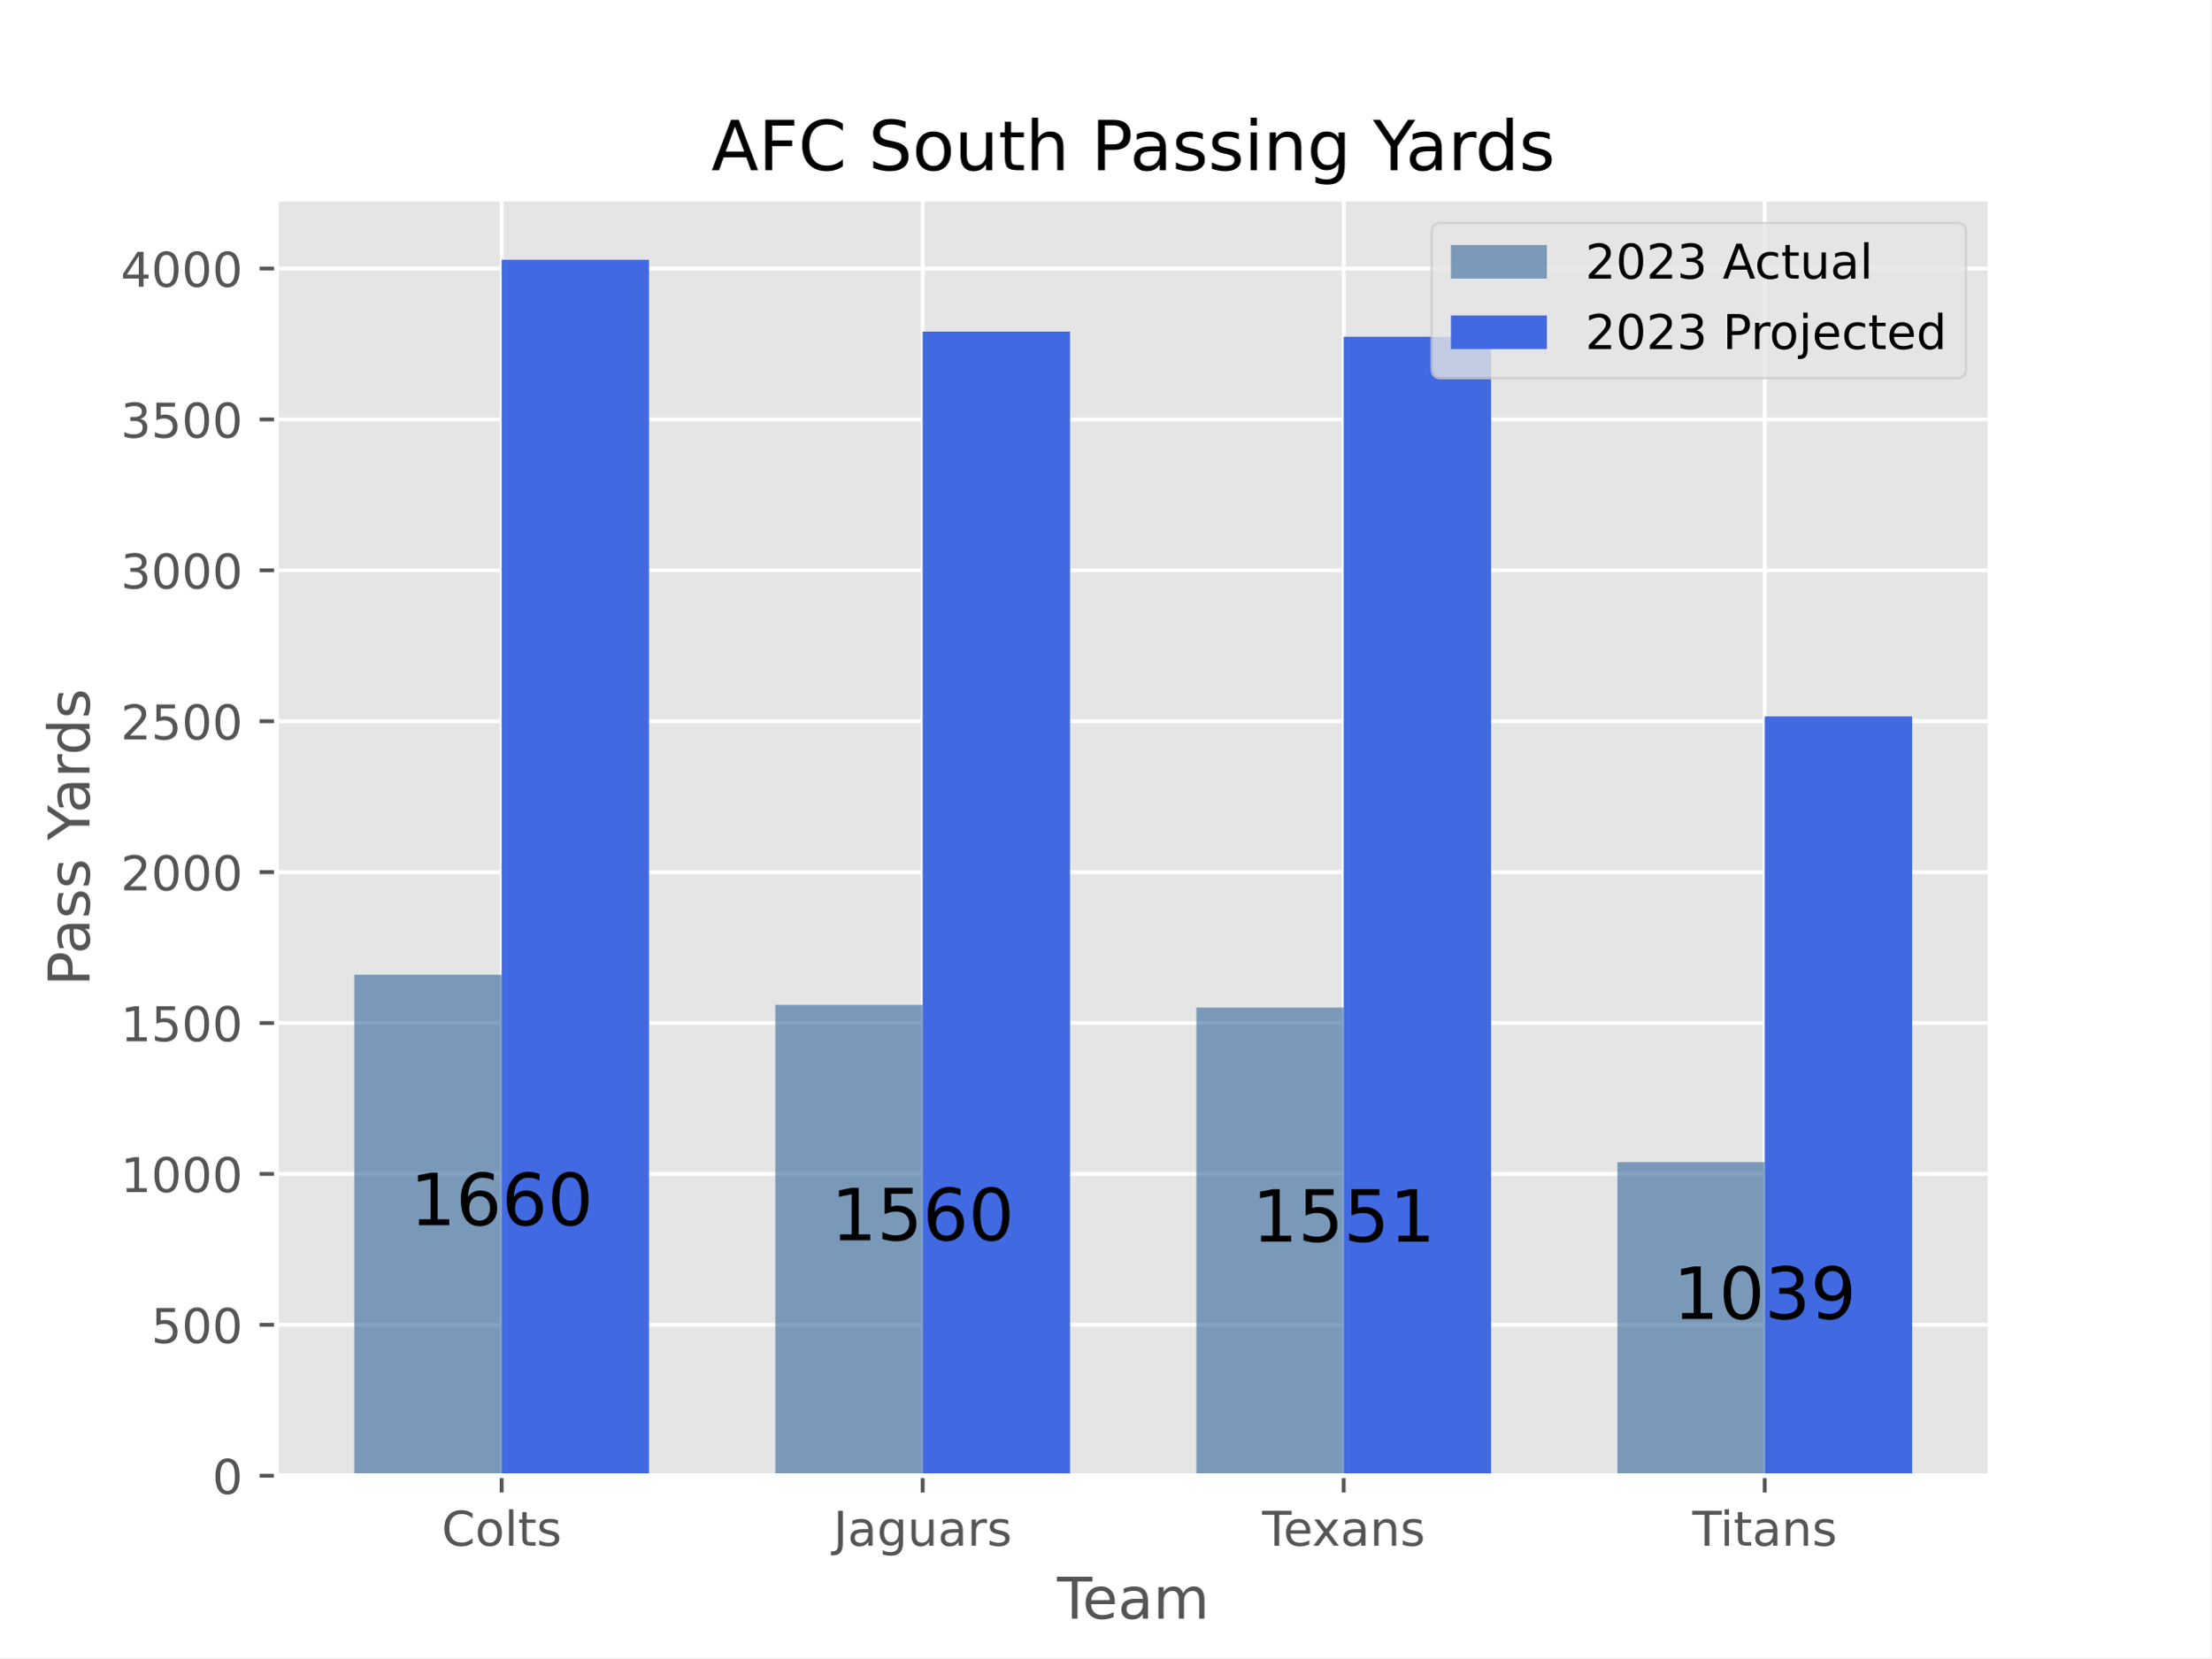
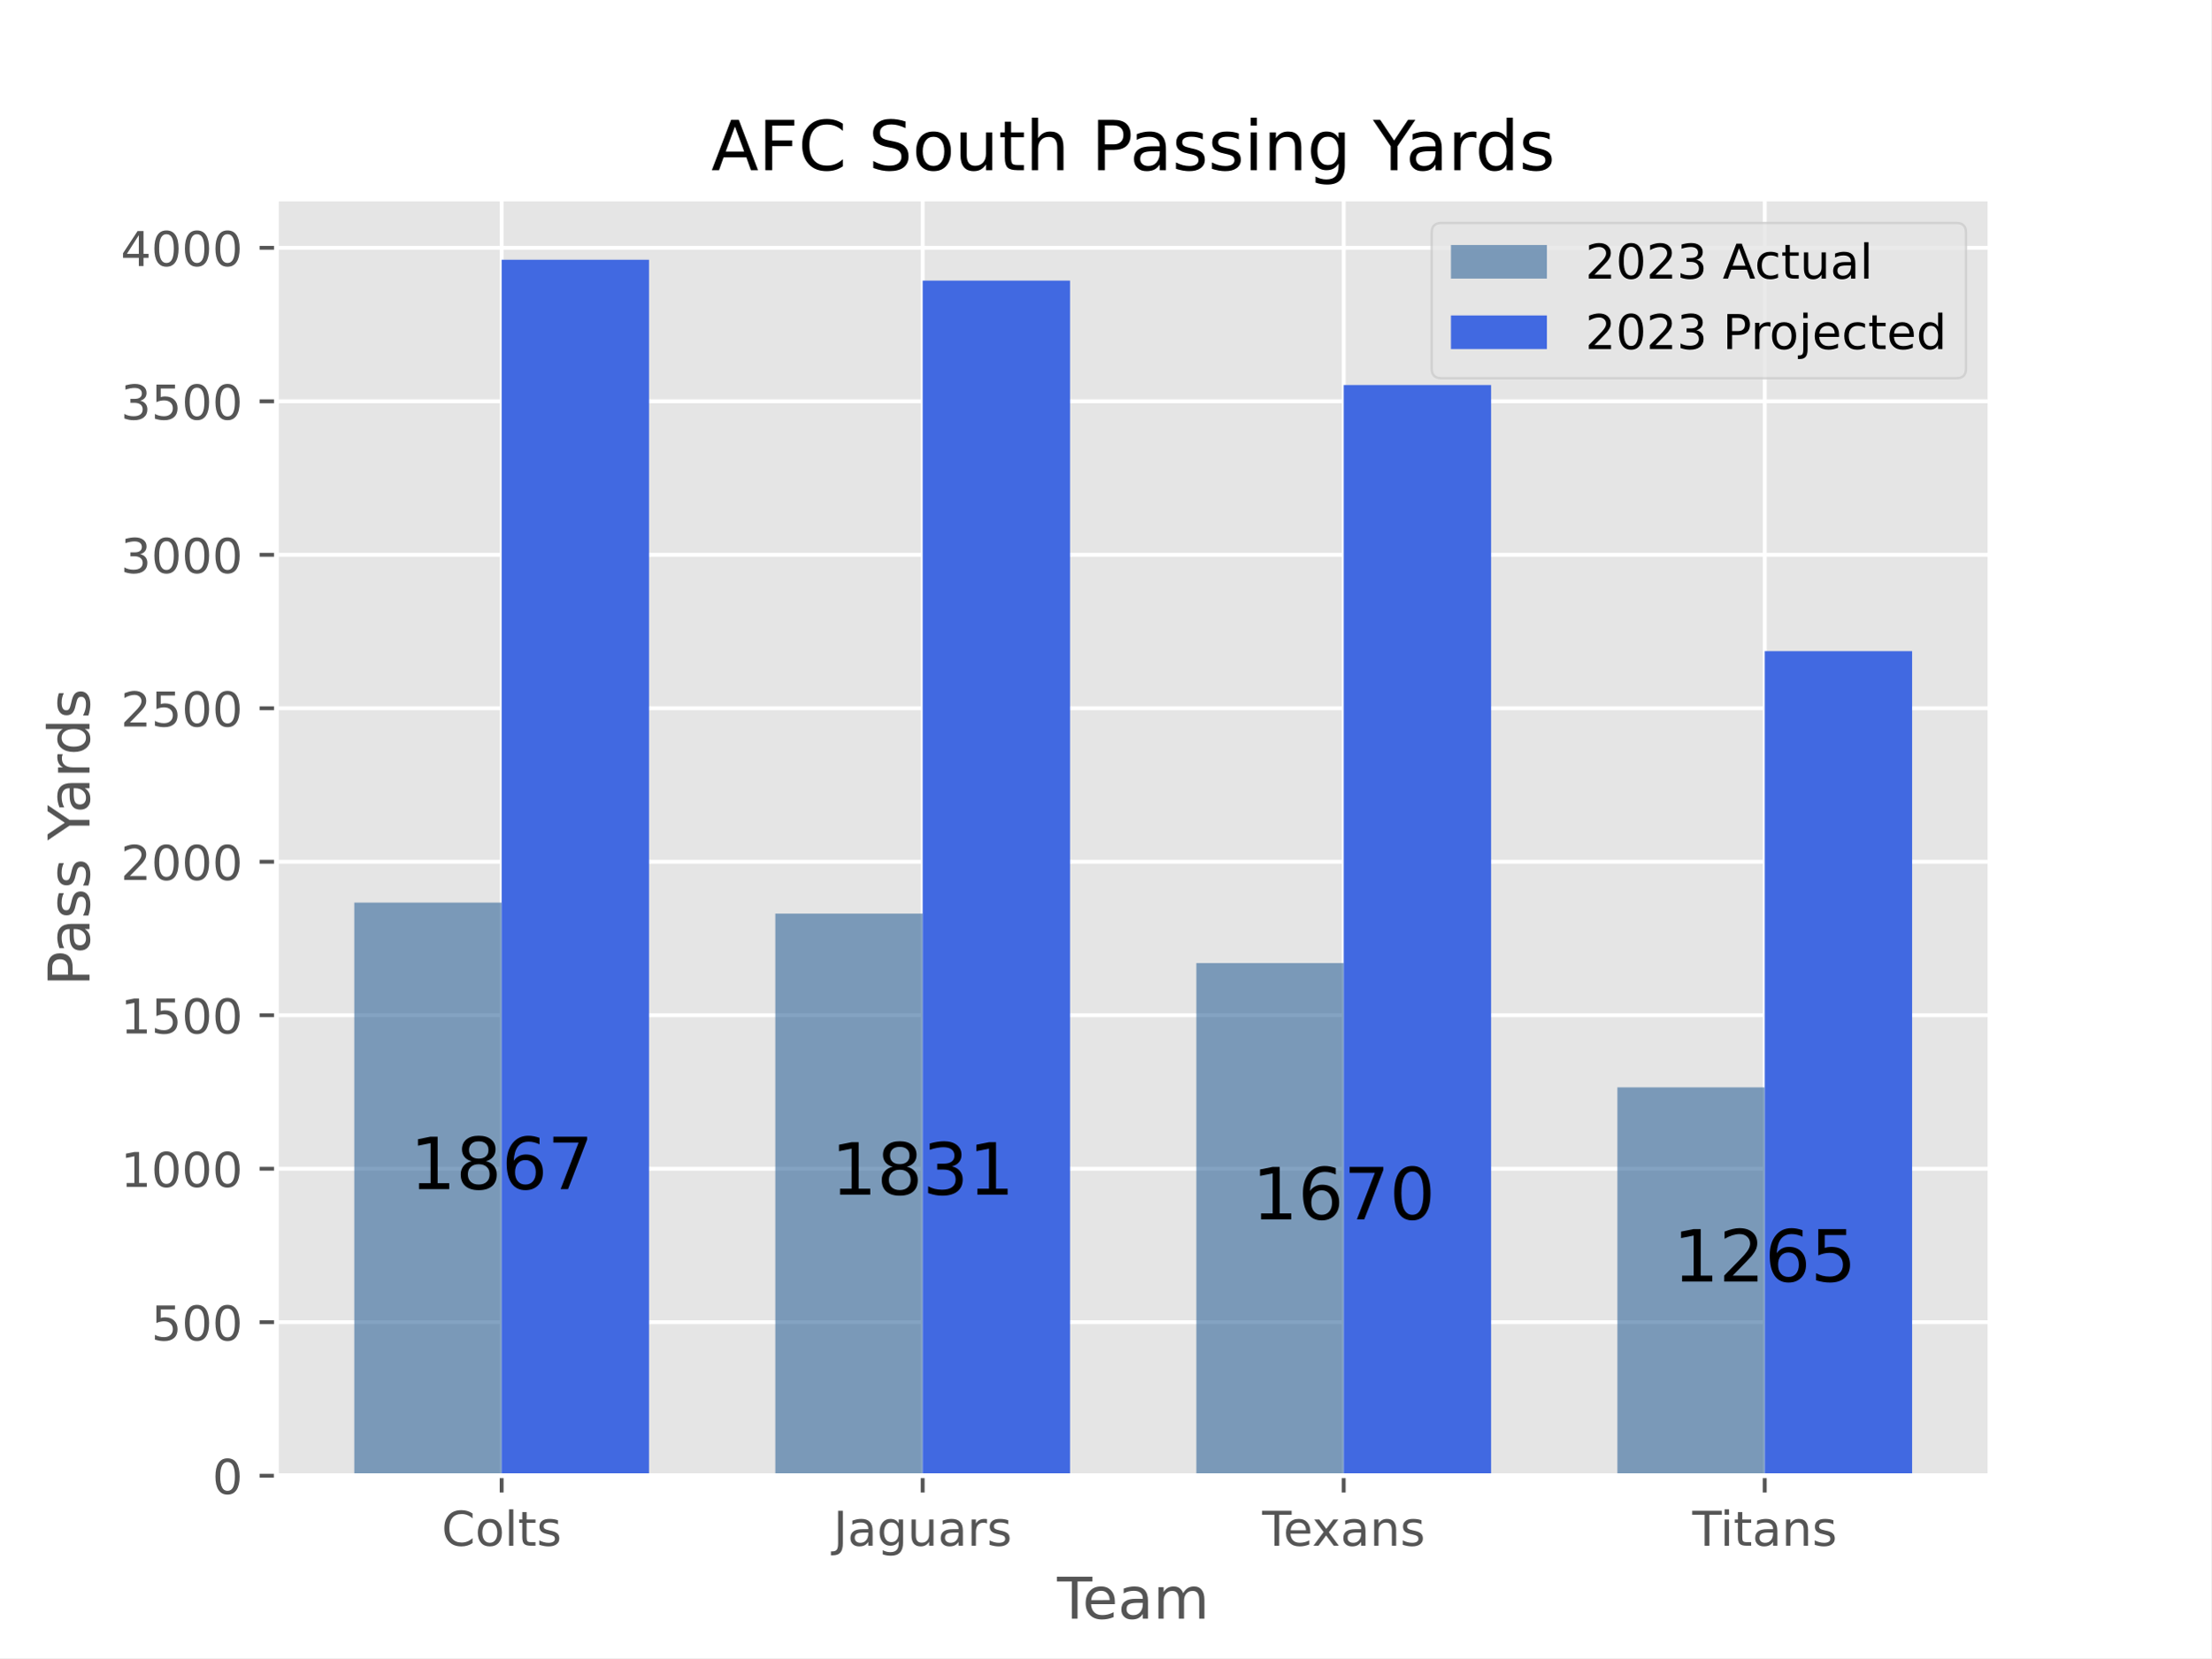
<svg xmlns="http://www.w3.org/2000/svg" xmlns:xlink="http://www.w3.org/1999/xlink" width="460.8pt" height="345.6pt" viewBox="0 0 460.8 345.6" version="1.1">
  <defs>
    <style type="text/css">*{stroke-linejoin: round; stroke-linecap: butt}</style>
  </defs>
  <g id="figure_1">
    <g id="patch_1">
      <path d="M 0 345.6  L 460.8 345.6  L 460.8 0  L 0 0  z " style="fill: #ffffff" />
    </g>
    <g id="axes_1">
      <g id="patch_2">
        <path d="M 57.6 307.584  L 414.72 307.584  L 414.72 41.472  L 57.6 41.472  z " style="fill: #e5e5e5" />
      </g>
      <g id="matplotlib.axis_1">
        <g id="xtick_1">
          <g id="line2d_1">
-             <path d="M 104.543 307.584  L 104.543 41.472  " clip-path="url(#pee680be44d)" style="fill: none; stroke: #ffffff; stroke-width: 0.8; stroke-linecap: square" />
+             <path d="M 104.543 307.584  L 104.543 41.472  " clip-path="url(#pe94fd41a82)" style="fill: none; stroke: #ffffff; stroke-width: 0.8; stroke-linecap: square" />
          </g>
          <g id="line2d_2">
            <defs>
-               <path id="m0acb2f57bb" d="M 0 0  L 0 3.5  " style="stroke: #555555; stroke-width: 0.8" />
-             </defs>
-             <g>
-               <use xlink:href="#m0acb2f57bb" x="104.543" y="307.584" style="fill: #555555; stroke: #555555; stroke-width: 0.8" />
+               <path id="m0b8d6c1e27" d="M 0 0  L 0 3.5  " style="stroke: #555555; stroke-width: 0.8" />
+             </defs>
+             <g>
+               <use xlink:href="#m0b8d6c1e27" x="104.543" y="307.584" style="fill: #555555; stroke: #555555; stroke-width: 0.8" />
            </g>
          </g>
          <g id="text_1">
            <g style="fill: #555555" transform="translate(92.03861 322.1824) scale(0.1 -0.1)">
              <defs>
                <path id="DejaVuSans-43" d="M 4122 4306  L 4122 3641  Q 3803 3938 3442 4084  Q 3081 4231 2675 4231  Q 1875 4231 1450 3742  Q 1025 3253 1025 2328  Q 1025 1406 1450 917  Q 1875 428 2675 428  Q 3081 428 3442 575  Q 3803 722 4122 1019  L 4122 359  Q 3791 134 3420 21  Q 3050 -91 2638 -91  Q 1578 -91 968 557  Q 359 1206 359 2328  Q 359 3453 968 4101  Q 1578 4750 2638 4750  Q 3056 4750 3426 4639  Q 3797 4528 4122 4306  z " transform="scale(0.015625)" />
                <path id="DejaVuSans-6f" d="M 1959 3097  Q 1497 3097 1228 2736  Q 959 2375 959 1747  Q 959 1119 1226 758  Q 1494 397 1959 397  Q 2419 397 2687 759  Q 2956 1122 2956 1747  Q 2956 2369 2687 2733  Q 2419 3097 1959 3097  z M 1959 3584  Q 2709 3584 3137 3096  Q 3566 2609 3566 1747  Q 3566 888 3137 398  Q 2709 -91 1959 -91  Q 1206 -91 779 398  Q 353 888 353 1747  Q 353 2609 779 3096  Q 1206 3584 1959 3584  z " transform="scale(0.015625)" />
                <path id="DejaVuSans-6c" d="M 603 4863  L 1178 4863  L 1178 0  L 603 0  L 603 4863  z " transform="scale(0.015625)" />
                <path id="DejaVuSans-74" d="M 1172 4494  L 1172 3500  L 2356 3500  L 2356 3053  L 1172 3053  L 1172 1153  Q 1172 725 1289 603  Q 1406 481 1766 481  L 2356 481  L 2356 0  L 1766 0  Q 1100 0 847 248  Q 594 497 594 1153  L 594 3053  L 172 3053  L 172 3500  L 594 3500  L 594 4494  L 1172 4494  z " transform="scale(0.015625)" />
                <path id="DejaVuSans-73" d="M 2834 3397  L 2834 2853  Q 2591 2978 2328 3040  Q 2066 3103 1784 3103  Q 1356 3103 1142 2972  Q 928 2841 928 2578  Q 928 2378 1081 2264  Q 1234 2150 1697 2047  L 1894 2003  Q 2506 1872 2764 1633  Q 3022 1394 3022 966  Q 3022 478 2636 193  Q 2250 -91 1575 -91  Q 1294 -91 989 -36  Q 684 19 347 128  L 347 722  Q 666 556 975 473  Q 1284 391 1588 391  Q 1994 391 2212 530  Q 2431 669 2431 922  Q 2431 1156 2273 1281  Q 2116 1406 1581 1522  L 1381 1569  Q 847 1681 609 1914  Q 372 2147 372 2553  Q 372 3047 722 3315  Q 1072 3584 1716 3584  Q 2034 3584 2315 3537  Q 2597 3491 2834 3397  z " transform="scale(0.015625)" />
              </defs>
              <use xlink:href="#DejaVuSans-43" />
              <use xlink:href="#DejaVuSans-6f" x="69.824" />
              <use xlink:href="#DejaVuSans-6c" x="131.006" />
              <use xlink:href="#DejaVuSans-74" x="158.789" />
              <use xlink:href="#DejaVuSans-73" x="197.998" />
            </g>
          </g>
        </g>
        <g id="xtick_2">
          <g id="line2d_3">
-             <path d="M 192.288 307.584  L 192.288 41.472  " clip-path="url(#pee680be44d)" style="fill: none; stroke: #ffffff; stroke-width: 0.8; stroke-linecap: square" />
+             <path d="M 192.288 307.584  L 192.288 41.472  " clip-path="url(#pe94fd41a82)" style="fill: none; stroke: #ffffff; stroke-width: 0.8; stroke-linecap: square" />
          </g>
          <g id="line2d_4">
            <g>
-               <use xlink:href="#m0acb2f57bb" x="192.288" y="307.584" style="fill: #555555; stroke: #555555; stroke-width: 0.8" />
+               <use xlink:href="#m0b8d6c1e27" x="192.288" y="307.584" style="fill: #555555; stroke: #555555; stroke-width: 0.8" />
            </g>
          </g>
          <g id="text_2">
            <g style="fill: #555555" transform="translate(173.6815 322.1824) scale(0.1 -0.1)">
              <defs>
                <path id="DejaVuSans-4a" d="M 628 4666  L 1259 4666  L 1259 325  Q 1259 -519 939 -900  Q 619 -1281 -91 -1281  L -331 -1281  L -331 -750  L -134 -750  Q 284 -750 456 -515  Q 628 -281 628 325  L 628 4666  z " transform="scale(0.015625)" />
                <path id="DejaVuSans-61" d="M 2194 1759  Q 1497 1759 1228 1600  Q 959 1441 959 1056  Q 959 750 1161 570  Q 1363 391 1709 391  Q 2188 391 2477 730  Q 2766 1069 2766 1631  L 2766 1759  L 2194 1759  z M 3341 1997  L 3341 0  L 2766 0  L 2766 531  Q 2569 213 2275 61  Q 1981 -91 1556 -91  Q 1019 -91 701 211  Q 384 513 384 1019  Q 384 1609 779 1909  Q 1175 2209 1959 2209  L 2766 2209  L 2766 2266  Q 2766 2663 2505 2880  Q 2244 3097 1772 3097  Q 1472 3097 1187 3025  Q 903 2953 641 2809  L 641 3341  Q 956 3463 1253 3523  Q 1550 3584 1831 3584  Q 2591 3584 2966 3190  Q 3341 2797 3341 1997  z " transform="scale(0.015625)" />
                <path id="DejaVuSans-67" d="M 2906 1791  Q 2906 2416 2648 2759  Q 2391 3103 1925 3103  Q 1463 3103 1205 2759  Q 947 2416 947 1791  Q 947 1169 1205 825  Q 1463 481 1925 481  Q 2391 481 2648 825  Q 2906 1169 2906 1791  z M 3481 434  Q 3481 -459 3084 -895  Q 2688 -1331 1869 -1331  Q 1566 -1331 1297 -1286  Q 1028 -1241 775 -1147  L 775 -588  Q 1028 -725 1275 -790  Q 1522 -856 1778 -856  Q 2344 -856 2625 -561  Q 2906 -266 2906 331  L 2906 616  Q 2728 306 2450 153  Q 2172 0 1784 0  Q 1141 0 747 490  Q 353 981 353 1791  Q 353 2603 747 3093  Q 1141 3584 1784 3584  Q 2172 3584 2450 3431  Q 2728 3278 2906 2969  L 2906 3500  L 3481 3500  L 3481 434  z " transform="scale(0.015625)" />
                <path id="DejaVuSans-75" d="M 544 1381  L 544 3500  L 1119 3500  L 1119 1403  Q 1119 906 1312 657  Q 1506 409 1894 409  Q 2359 409 2629 706  Q 2900 1003 2900 1516  L 2900 3500  L 3475 3500  L 3475 0  L 2900 0  L 2900 538  Q 2691 219 2414 64  Q 2138 -91 1772 -91  Q 1169 -91 856 284  Q 544 659 544 1381  z M 1991 3584  L 1991 3584  z " transform="scale(0.015625)" />
                <path id="DejaVuSans-72" d="M 2631 2963  Q 2534 3019 2420 3045  Q 2306 3072 2169 3072  Q 1681 3072 1420 2755  Q 1159 2438 1159 1844  L 1159 0  L 581 0  L 581 3500  L 1159 3500  L 1159 2956  Q 1341 3275 1631 3429  Q 1922 3584 2338 3584  Q 2397 3584 2469 3576  Q 2541 3569 2628 3553  L 2631 2963  z " transform="scale(0.015625)" />
              </defs>
              <use xlink:href="#DejaVuSans-4a" />
              <use xlink:href="#DejaVuSans-61" x="29.492" />
              <use xlink:href="#DejaVuSans-67" x="90.771" />
              <use xlink:href="#DejaVuSans-75" x="154.248" />
              <use xlink:href="#DejaVuSans-61" x="217.627" />
              <use xlink:href="#DejaVuSans-72" x="278.906" />
              <use xlink:href="#DejaVuSans-73" x="320.02" />
            </g>
          </g>
        </g>
        <g id="xtick_3">
          <g id="line2d_5">
-             <path d="M 280.032 307.584  L 280.032 41.472  " clip-path="url(#pee680be44d)" style="fill: none; stroke: #ffffff; stroke-width: 0.8; stroke-linecap: square" />
+             <path d="M 280.032 307.584  L 280.032 41.472  " clip-path="url(#pe94fd41a82)" style="fill: none; stroke: #ffffff; stroke-width: 0.8; stroke-linecap: square" />
          </g>
          <g id="line2d_6">
            <g>
-               <use xlink:href="#m0acb2f57bb" x="280.032" y="307.584" style="fill: #555555; stroke: #555555; stroke-width: 0.8" />
+               <use xlink:href="#m0b8d6c1e27" x="280.032" y="307.584" style="fill: #555555; stroke: #555555; stroke-width: 0.8" />
            </g>
          </g>
          <g id="text_3">
            <g style="fill: #555555" transform="translate(263.0424 322.1824) scale(0.1 -0.1)">
              <defs>
                <path id="DejaVuSans-54" d="M -19 4666  L 3928 4666  L 3928 4134  L 2272 4134  L 2272 0  L 1638 0  L 1638 4134  L -19 4134  L -19 4666  z " transform="scale(0.015625)" />
                <path id="DejaVuSans-65" d="M 3597 1894  L 3597 1613  L 953 1613  Q 991 1019 1311 708  Q 1631 397 2203 397  Q 2534 397 2845 478  Q 3156 559 3463 722  L 3463 178  Q 3153 47 2828 -22  Q 2503 -91 2169 -91  Q 1331 -91 842 396  Q 353 884 353 1716  Q 353 2575 817 3079  Q 1281 3584 2069 3584  Q 2775 3584 3186 3129  Q 3597 2675 3597 1894  z M 3022 2063  Q 3016 2534 2758 2815  Q 2500 3097 2075 3097  Q 1594 3097 1305 2825  Q 1016 2553 972 2059  L 3022 2063  z " transform="scale(0.015625)" />
                <path id="DejaVuSans-78" d="M 3513 3500  L 2247 1797  L 3578 0  L 2900 0  L 1881 1375  L 863 0  L 184 0  L 1544 1831  L 300 3500  L 978 3500  L 1906 2253  L 2834 3500  L 3513 3500  z " transform="scale(0.015625)" />
                <path id="DejaVuSans-6e" d="M 3513 2113  L 3513 0  L 2938 0  L 2938 2094  Q 2938 2591 2744 2837  Q 2550 3084 2163 3084  Q 1697 3084 1428 2787  Q 1159 2491 1159 1978  L 1159 0  L 581 0  L 581 3500  L 1159 3500  L 1159 2956  Q 1366 3272 1645 3428  Q 1925 3584 2291 3584  Q 2894 3584 3203 3211  Q 3513 2838 3513 2113  z " transform="scale(0.015625)" />
              </defs>
              <use xlink:href="#DejaVuSans-54" />
              <use xlink:href="#DejaVuSans-65" x="44.084" />
              <use xlink:href="#DejaVuSans-78" x="103.857" />
              <use xlink:href="#DejaVuSans-61" x="163.037" />
              <use xlink:href="#DejaVuSans-6e" x="224.316" />
              <use xlink:href="#DejaVuSans-73" x="287.695" />
            </g>
          </g>
        </g>
        <g id="xtick_4">
          <g id="line2d_7">
-             <path d="M 367.777 307.584  L 367.777 41.472  " clip-path="url(#pee680be44d)" style="fill: none; stroke: #ffffff; stroke-width: 0.8; stroke-linecap: square" />
+             <path d="M 367.777 307.584  L 367.777 41.472  " clip-path="url(#pe94fd41a82)" style="fill: none; stroke: #ffffff; stroke-width: 0.8; stroke-linecap: square" />
          </g>
          <g id="line2d_8">
            <g>
-               <use xlink:href="#m0acb2f57bb" x="367.777" y="307.584" style="fill: #555555; stroke: #555555; stroke-width: 0.8" />
+               <use xlink:href="#m0b8d6c1e27" x="367.777" y="307.584" style="fill: #555555; stroke: #555555; stroke-width: 0.8" />
            </g>
          </g>
          <g id="text_4">
            <g style="fill: #555555" transform="translate(352.6923 322.1824) scale(0.1 -0.1)">
              <defs>
                <path id="DejaVuSans-69" d="M 603 3500  L 1178 3500  L 1178 0  L 603 0  L 603 3500  z M 603 4863  L 1178 4863  L 1178 4134  L 603 4134  L 603 4863  z " transform="scale(0.015625)" />
              </defs>
              <use xlink:href="#DejaVuSans-54" />
              <use xlink:href="#DejaVuSans-69" x="57.959" />
              <use xlink:href="#DejaVuSans-74" x="85.742" />
              <use xlink:href="#DejaVuSans-61" x="124.951" />
              <use xlink:href="#DejaVuSans-6e" x="186.23" />
              <use xlink:href="#DejaVuSans-73" x="249.609" />
            </g>
          </g>
        </g>
        <g id="text_5">
          <g style="fill: #555555" transform="translate(220.3022 337.3802) scale(0.12 -0.12)">
            <defs>
              <path id="DejaVuSans-6d" d="M 3328 2828  Q 3544 3216 3844 3400  Q 4144 3584 4550 3584  Q 5097 3584 5394 3201  Q 5691 2819 5691 2113  L 5691 0  L 5113 0  L 5113 2094  Q 5113 2597 4934 2840  Q 4756 3084 4391 3084  Q 3944 3084 3684 2787  Q 3425 2491 3425 1978  L 3425 0  L 2847 0  L 2847 2094  Q 2847 2600 2669 2842  Q 2491 3084 2119 3084  Q 1678 3084 1418 2786  Q 1159 2488 1159 1978  L 1159 0  L 581 0  L 581 3500  L 1159 3500  L 1159 2956  Q 1356 3278 1631 3431  Q 1906 3584 2284 3584  Q 2666 3584 2933 3390  Q 3200 3197 3328 2828  z " transform="scale(0.015625)" />
            </defs>
            <use xlink:href="#DejaVuSans-54" />
            <use xlink:href="#DejaVuSans-65" x="44.084" />
            <use xlink:href="#DejaVuSans-61" x="105.607" />
            <use xlink:href="#DejaVuSans-6d" x="166.887" />
          </g>
        </g>
      </g>
      <g id="matplotlib.axis_2">
        <g id="ytick_1">
          <g id="line2d_9">
-             <path d="M 57.6 307.584  L 414.72 307.584  " clip-path="url(#pee680be44d)" style="fill: none; stroke: #ffffff; stroke-width: 0.8; stroke-linecap: square" />
+             <path d="M 57.6 307.584  L 414.72 307.584  " clip-path="url(#pe94fd41a82)" style="fill: none; stroke: #ffffff; stroke-width: 0.8; stroke-linecap: square" />
          </g>
          <g id="line2d_10">
            <defs>
-               <path id="m288881d775" d="M 0 0  L -3.5 0  " style="stroke: #555555; stroke-width: 0.8" />
-             </defs>
-             <g>
-               <use xlink:href="#m288881d775" x="57.6" y="307.584" style="fill: #555555; stroke: #555555; stroke-width: 0.8" />
+               <path id="m0aa7eb6649" d="M 0 0  L -3.5 0  " style="stroke: #555555; stroke-width: 0.8" />
+             </defs>
+             <g>
+               <use xlink:href="#m0aa7eb6649" x="57.6" y="307.584" style="fill: #555555; stroke: #555555; stroke-width: 0.8" />
            </g>
          </g>
          <g id="text_6">
            <g style="fill: #555555" transform="translate(44.2375 311.3832) scale(0.1 -0.1)">
              <defs>
                <path id="DejaVuSans-30" d="M 2034 4250  Q 1547 4250 1301 3770  Q 1056 3291 1056 2328  Q 1056 1369 1301 889  Q 1547 409 2034 409  Q 2525 409 2770 889  Q 3016 1369 3016 2328  Q 3016 3291 2770 3770  Q 2525 4250 2034 4250  z M 2034 4750  Q 2819 4750 3233 4129  Q 3647 3509 3647 2328  Q 3647 1150 3233 529  Q 2819 -91 2034 -91  Q 1250 -91 836 529  Q 422 1150 422 2328  Q 422 3509 836 4129  Q 1250 4750 2034 4750  z " transform="scale(0.015625)" />
              </defs>
              <use xlink:href="#DejaVuSans-30" />
            </g>
          </g>
        </g>
        <g id="ytick_2">
          <g id="line2d_11">
-             <path d="M 57.6 276.132  L 414.72 276.132  " clip-path="url(#pee680be44d)" style="fill: none; stroke: #ffffff; stroke-width: 0.8; stroke-linecap: square" />
+             <path d="M 57.6 275.592  L 414.72 275.592  " clip-path="url(#pe94fd41a82)" style="fill: none; stroke: #ffffff; stroke-width: 0.8; stroke-linecap: square" />
          </g>
          <g id="line2d_12">
            <g>
-               <use xlink:href="#m288881d775" x="57.6" y="276.132" style="fill: #555555; stroke: #555555; stroke-width: 0.8" />
+               <use xlink:href="#m0aa7eb6649" x="57.6" y="275.592" style="fill: #555555; stroke: #555555; stroke-width: 0.8" />
            </g>
          </g>
          <g id="text_7">
-             <g style="fill: #555555" transform="translate(31.5125 279.9312) scale(0.1 -0.1)">
+             <g style="fill: #555555" transform="translate(31.5125 279.3913) scale(0.1 -0.1)">
              <defs>
                <path id="DejaVuSans-35" d="M 691 4666  L 3169 4666  L 3169 4134  L 1269 4134  L 1269 2991  Q 1406 3038 1543 3061  Q 1681 3084 1819 3084  Q 2600 3084 3056 2656  Q 3513 2228 3513 1497  Q 3513 744 3044 326  Q 2575 -91 1722 -91  Q 1428 -91 1123 -41  Q 819 9 494 109  L 494 744  Q 775 591 1075 516  Q 1375 441 1709 441  Q 2250 441 2565 725  Q 2881 1009 2881 1497  Q 2881 1984 2565 2268  Q 2250 2553 1709 2553  Q 1456 2553 1204 2497  Q 953 2441 691 2322  L 691 4666  z " transform="scale(0.015625)" />
              </defs>
              <use xlink:href="#DejaVuSans-35" />
              <use xlink:href="#DejaVuSans-30" x="63.623" />
              <use xlink:href="#DejaVuSans-30" x="127.246" />
            </g>
          </g>
        </g>
        <g id="ytick_3">
          <g id="line2d_13">
-             <path d="M 57.6 244.68  L 414.72 244.68  " clip-path="url(#pee680be44d)" style="fill: none; stroke: #ffffff; stroke-width: 0.8; stroke-linecap: square" />
+             <path d="M 57.6 243.6  L 414.72 243.6  " clip-path="url(#pe94fd41a82)" style="fill: none; stroke: #ffffff; stroke-width: 0.8; stroke-linecap: square" />
          </g>
          <g id="line2d_14">
            <g>
-               <use xlink:href="#m288881d775" x="57.6" y="244.68" style="fill: #555555; stroke: #555555; stroke-width: 0.8" />
+               <use xlink:href="#m0aa7eb6649" x="57.6" y="243.6" style="fill: #555555; stroke: #555555; stroke-width: 0.8" />
            </g>
          </g>
          <g id="text_8">
-             <g style="fill: #555555" transform="translate(25.15 248.4793) scale(0.1 -0.1)">
+             <g style="fill: #555555" transform="translate(25.15 247.3994) scale(0.1 -0.1)">
              <defs>
                <path id="DejaVuSans-31" d="M 794 531  L 1825 531  L 1825 4091  L 703 3866  L 703 4441  L 1819 4666  L 2450 4666  L 2450 531  L 3481 531  L 3481 0  L 794 0  L 794 531  z " transform="scale(0.015625)" />
              </defs>
              <use xlink:href="#DejaVuSans-31" />
              <use xlink:href="#DejaVuSans-30" x="63.623" />
              <use xlink:href="#DejaVuSans-30" x="127.246" />
              <use xlink:href="#DejaVuSans-30" x="190.869" />
            </g>
          </g>
        </g>
        <g id="ytick_4">
          <g id="line2d_15">
-             <path d="M 57.6 213.228  L 414.72 213.228  " clip-path="url(#pee680be44d)" style="fill: none; stroke: #ffffff; stroke-width: 0.8; stroke-linecap: square" />
+             <path d="M 57.6 211.608  L 414.72 211.608  " clip-path="url(#pe94fd41a82)" style="fill: none; stroke: #ffffff; stroke-width: 0.8; stroke-linecap: square" />
          </g>
          <g id="line2d_16">
            <g>
-               <use xlink:href="#m288881d775" x="57.6" y="213.228" style="fill: #555555; stroke: #555555; stroke-width: 0.8" />
+               <use xlink:href="#m0aa7eb6649" x="57.6" y="211.608" style="fill: #555555; stroke: #555555; stroke-width: 0.8" />
            </g>
          </g>
          <g id="text_9">
-             <g style="fill: #555555" transform="translate(25.15 217.0273) scale(0.1 -0.1)">
+             <g style="fill: #555555" transform="translate(25.15 215.4075) scale(0.1 -0.1)">
              <use xlink:href="#DejaVuSans-31" />
              <use xlink:href="#DejaVuSans-35" x="63.623" />
              <use xlink:href="#DejaVuSans-30" x="127.246" />
              <use xlink:href="#DejaVuSans-30" x="190.869" />
            </g>
          </g>
        </g>
        <g id="ytick_5">
          <g id="line2d_17">
-             <path d="M 57.6 181.776  L 414.72 181.776  " clip-path="url(#pee680be44d)" style="fill: none; stroke: #ffffff; stroke-width: 0.8; stroke-linecap: square" />
+             <path d="M 57.6 179.616  L 414.72 179.616  " clip-path="url(#pe94fd41a82)" style="fill: none; stroke: #ffffff; stroke-width: 0.8; stroke-linecap: square" />
          </g>
          <g id="line2d_18">
            <g>
-               <use xlink:href="#m288881d775" x="57.6" y="181.776" style="fill: #555555; stroke: #555555; stroke-width: 0.8" />
+               <use xlink:href="#m0aa7eb6649" x="57.6" y="179.616" style="fill: #555555; stroke: #555555; stroke-width: 0.8" />
            </g>
          </g>
          <g id="text_10">
-             <g style="fill: #555555" transform="translate(25.15 185.5753) scale(0.1 -0.1)">
+             <g style="fill: #555555" transform="translate(25.15 183.4155) scale(0.1 -0.1)">
              <defs>
                <path id="DejaVuSans-32" d="M 1228 531  L 3431 531  L 3431 0  L 469 0  L 469 531  Q 828 903 1448 1529  Q 2069 2156 2228 2338  Q 2531 2678 2651 2914  Q 2772 3150 2772 3378  Q 2772 3750 2511 3984  Q 2250 4219 1831 4219  Q 1534 4219 1204 4116  Q 875 4013 500 3803  L 500 4441  Q 881 4594 1212 4672  Q 1544 4750 1819 4750  Q 2544 4750 2975 4387  Q 3406 4025 3406 3419  Q 3406 3131 3298 2873  Q 3191 2616 2906 2266  Q 2828 2175 2409 1742  Q 1991 1309 1228 531  z " transform="scale(0.015625)" />
              </defs>
              <use xlink:href="#DejaVuSans-32" />
              <use xlink:href="#DejaVuSans-30" x="63.623" />
              <use xlink:href="#DejaVuSans-30" x="127.246" />
              <use xlink:href="#DejaVuSans-30" x="190.869" />
            </g>
          </g>
        </g>
        <g id="ytick_6">
          <g id="line2d_19">
-             <path d="M 57.6 150.324  L 414.72 150.324  " clip-path="url(#pee680be44d)" style="fill: none; stroke: #ffffff; stroke-width: 0.8; stroke-linecap: square" />
+             <path d="M 57.6 147.624  L 414.72 147.624  " clip-path="url(#pe94fd41a82)" style="fill: none; stroke: #ffffff; stroke-width: 0.8; stroke-linecap: square" />
          </g>
          <g id="line2d_20">
            <g>
-               <use xlink:href="#m288881d775" x="57.6" y="150.324" style="fill: #555555; stroke: #555555; stroke-width: 0.8" />
+               <use xlink:href="#m0aa7eb6649" x="57.6" y="147.624" style="fill: #555555; stroke: #555555; stroke-width: 0.8" />
            </g>
          </g>
          <g id="text_11">
-             <g style="fill: #555555" transform="translate(25.15 154.1234) scale(0.1 -0.1)">
+             <g style="fill: #555555" transform="translate(25.15 151.4236) scale(0.1 -0.1)">
              <use xlink:href="#DejaVuSans-32" />
              <use xlink:href="#DejaVuSans-35" x="63.623" />
              <use xlink:href="#DejaVuSans-30" x="127.246" />
              <use xlink:href="#DejaVuSans-30" x="190.869" />
            </g>
          </g>
        </g>
        <g id="ytick_7">
          <g id="line2d_21">
-             <path d="M 57.6 118.872  L 414.72 118.872  " clip-path="url(#pee680be44d)" style="fill: none; stroke: #ffffff; stroke-width: 0.8; stroke-linecap: square" />
+             <path d="M 57.6 115.632  L 414.72 115.632  " clip-path="url(#pe94fd41a82)" style="fill: none; stroke: #ffffff; stroke-width: 0.8; stroke-linecap: square" />
          </g>
          <g id="line2d_22">
            <g>
-               <use xlink:href="#m288881d775" x="57.6" y="118.872" style="fill: #555555; stroke: #555555; stroke-width: 0.8" />
+               <use xlink:href="#m0aa7eb6649" x="57.6" y="115.632" style="fill: #555555; stroke: #555555; stroke-width: 0.8" />
            </g>
          </g>
          <g id="text_12">
-             <g style="fill: #555555" transform="translate(25.15 122.6714) scale(0.1 -0.1)">
+             <g style="fill: #555555" transform="translate(25.15 119.4317) scale(0.1 -0.1)">
              <defs>
                <path id="DejaVuSans-33" d="M 2597 2516  Q 3050 2419 3304 2112  Q 3559 1806 3559 1356  Q 3559 666 3084 287  Q 2609 -91 1734 -91  Q 1441 -91 1130 -33  Q 819 25 488 141  L 488 750  Q 750 597 1062 519  Q 1375 441 1716 441  Q 2309 441 2620 675  Q 2931 909 2931 1356  Q 2931 1769 2642 2001  Q 2353 2234 1838 2234  L 1294 2234  L 1294 2753  L 1863 2753  Q 2328 2753 2575 2939  Q 2822 3125 2822 3475  Q 2822 3834 2567 4026  Q 2313 4219 1838 4219  Q 1578 4219 1281 4162  Q 984 4106 628 3988  L 628 4550  Q 988 4650 1302 4700  Q 1616 4750 1894 4750  Q 2613 4750 3031 4423  Q 3450 4097 3450 3541  Q 3450 3153 3228 2886  Q 3006 2619 2597 2516  z " transform="scale(0.015625)" />
              </defs>
              <use xlink:href="#DejaVuSans-33" />
              <use xlink:href="#DejaVuSans-30" x="63.623" />
              <use xlink:href="#DejaVuSans-30" x="127.246" />
              <use xlink:href="#DejaVuSans-30" x="190.869" />
            </g>
          </g>
        </g>
        <g id="ytick_8">
          <g id="line2d_23">
-             <path d="M 57.6 87.42  L 414.72 87.42  " clip-path="url(#pee680be44d)" style="fill: none; stroke: #ffffff; stroke-width: 0.8; stroke-linecap: square" />
+             <path d="M 57.6 83.641  L 414.72 83.641  " clip-path="url(#pe94fd41a82)" style="fill: none; stroke: #ffffff; stroke-width: 0.8; stroke-linecap: square" />
          </g>
          <g id="line2d_24">
            <g>
-               <use xlink:href="#m288881d775" x="57.6" y="87.42" style="fill: #555555; stroke: #555555; stroke-width: 0.8" />
+               <use xlink:href="#m0aa7eb6649" x="57.6" y="83.641" style="fill: #555555; stroke: #555555; stroke-width: 0.8" />
            </g>
          </g>
          <g id="text_13">
-             <g style="fill: #555555" transform="translate(25.15 91.21941) scale(0.1 -0.1)">
+             <g style="fill: #555555" transform="translate(25.15 87.43977) scale(0.1 -0.1)">
              <use xlink:href="#DejaVuSans-33" />
              <use xlink:href="#DejaVuSans-35" x="63.623" />
              <use xlink:href="#DejaVuSans-30" x="127.246" />
              <use xlink:href="#DejaVuSans-30" x="190.869" />
            </g>
          </g>
        </g>
        <g id="ytick_9">
          <g id="line2d_25">
-             <path d="M 57.6 55.968  L 414.72 55.968  " clip-path="url(#pee680be44d)" style="fill: none; stroke: #ffffff; stroke-width: 0.8; stroke-linecap: square" />
+             <path d="M 57.6 51.649  L 414.72 51.649  " clip-path="url(#pe94fd41a82)" style="fill: none; stroke: #ffffff; stroke-width: 0.8; stroke-linecap: square" />
          </g>
          <g id="line2d_26">
            <g>
-               <use xlink:href="#m288881d775" x="57.6" y="55.968" style="fill: #555555; stroke: #555555; stroke-width: 0.8" />
+               <use xlink:href="#m0aa7eb6649" x="57.6" y="51.649" style="fill: #555555; stroke: #555555; stroke-width: 0.8" />
            </g>
          </g>
          <g id="text_14">
-             <g style="fill: #555555" transform="translate(25.15 59.76743) scale(0.1 -0.1)">
+             <g style="fill: #555555" transform="translate(25.15 55.44785) scale(0.1 -0.1)">
              <defs>
                <path id="DejaVuSans-34" d="M 2419 4116  L 825 1625  L 2419 1625  L 2419 4116  z M 2253 4666  L 3047 4666  L 3047 1625  L 3713 1625  L 3713 1100  L 3047 1100  L 3047 0  L 2419 0  L 2419 1100  L 313 1100  L 313 1709  L 2253 4666  z " transform="scale(0.015625)" />
              </defs>
              <use xlink:href="#DejaVuSans-34" />
              <use xlink:href="#DejaVuSans-30" x="63.623" />
              <use xlink:href="#DejaVuSans-30" x="127.246" />
              <use xlink:href="#DejaVuSans-30" x="190.869" />
            </g>
          </g>
        </g>
        <g id="text_15">
          <g style="fill: #555555" transform="translate(18.65438 205.5236) rotate(-90) scale(0.12 -0.12)">
            <defs>
              <path id="DejaVuSans-50" d="M 1259 4147  L 1259 2394  L 2053 2394  Q 2494 2394 2734 2622  Q 2975 2850 2975 3272  Q 2975 3691 2734 3919  Q 2494 4147 2053 4147  L 1259 4147  z M 628 4666  L 2053 4666  Q 2838 4666 3239 4311  Q 3641 3956 3641 3272  Q 3641 2581 3239 2228  Q 2838 1875 2053 1875  L 1259 1875  L 1259 0  L 628 0  L 628 4666  z " transform="scale(0.015625)" />
              <path id="DejaVuSans-20" transform="scale(0.015625)" />
              <path id="DejaVuSans-59" d="M -13 4666  L 666 4666  L 1959 2747  L 3244 4666  L 3922 4666  L 2272 2222  L 2272 0  L 1638 0  L 1638 2222  L -13 4666  z " transform="scale(0.015625)" />
              <path id="DejaVuSans-64" d="M 2906 2969  L 2906 4863  L 3481 4863  L 3481 0  L 2906 0  L 2906 525  Q 2725 213 2448 61  Q 2172 -91 1784 -91  Q 1150 -91 751 415  Q 353 922 353 1747  Q 353 2572 751 3078  Q 1150 3584 1784 3584  Q 2172 3584 2448 3432  Q 2725 3281 2906 2969  z M 947 1747  Q 947 1113 1208 752  Q 1469 391 1925 391  Q 2381 391 2643 752  Q 2906 1113 2906 1747  Q 2906 2381 2643 2742  Q 2381 3103 1925 3103  Q 1469 3103 1208 2742  Q 947 2381 947 1747  z " transform="scale(0.015625)" />
            </defs>
            <use xlink:href="#DejaVuSans-50" />
            <use xlink:href="#DejaVuSans-61" x="55.803" />
            <use xlink:href="#DejaVuSans-73" x="117.082" />
            <use xlink:href="#DejaVuSans-73" x="169.182" />
            <use xlink:href="#DejaVuSans-20" x="221.281" />
            <use xlink:href="#DejaVuSans-59" x="253.068" />
            <use xlink:href="#DejaVuSans-61" x="300.402" />
            <use xlink:href="#DejaVuSans-72" x="361.682" />
            <use xlink:href="#DejaVuSans-64" x="401.045" />
            <use xlink:href="#DejaVuSans-73" x="464.521" />
          </g>
        </g>
      </g>
      <g id="patch_3">
-         <path d="M 73.833 307.584  L 104.543 307.584  L 104.543 203.163  L 73.833 203.163  z " clip-path="url(#pee680be44d)" style="fill: #336699; fill-opacity: 0.6" />
+         <path d="M 73.833 307.584  L 104.543 307.584  L 104.543 188.126  L 73.833 188.126  z " clip-path="url(#pe94fd41a82)" style="fill: #336699; fill-opacity: 0.6" />
      </g>
      <g id="patch_4">
-         <path d="M 161.577 307.584  L 192.288 307.584  L 192.288 209.454  L 161.577 209.454  z " clip-path="url(#pee680be44d)" style="fill: #336699; fill-opacity: 0.6" />
+         <path d="M 161.577 307.584  L 192.288 307.584  L 192.288 190.43  L 161.577 190.43  z " clip-path="url(#pe94fd41a82)" style="fill: #336699; fill-opacity: 0.6" />
      </g>
      <g id="patch_5">
-         <path d="M 249.322 307.584  L 280.032 307.584  L 280.032 210.02  L 249.322 210.02  z " clip-path="url(#pee680be44d)" style="fill: #336699; fill-opacity: 0.6" />
+         <path d="M 249.322 307.584  L 280.032 307.584  L 280.032 200.731  L 249.322 200.731  z " clip-path="url(#pe94fd41a82)" style="fill: #336699; fill-opacity: 0.6" />
      </g>
      <g id="patch_6">
-         <path d="M 337.066 307.584  L 367.777 307.584  L 367.777 242.227  L 337.066 242.227  z " clip-path="url(#pee680be44d)" style="fill: #336699; fill-opacity: 0.6" />
+         <path d="M 337.066 307.584  L 367.777 307.584  L 367.777 226.644  L 337.066 226.644  z " clip-path="url(#pe94fd41a82)" style="fill: #336699; fill-opacity: 0.6" />
      </g>
      <g id="patch_7">
-         <path d="M 104.543 307.584  L 135.254 307.584  L 135.254 54.144  L 104.543 54.144  z " clip-path="url(#pee680be44d)" style="fill: #4169e1" />
+         <path d="M 104.543 307.584  L 135.254 307.584  L 135.254 54.144  L 104.543 54.144  z " clip-path="url(#pe94fd41a82)" style="fill: #4169e1" />
      </g>
      <g id="patch_8">
-         <path d="M 192.288 307.584  L 222.998 307.584  L 222.998 69.115  L 192.288 69.115  z " clip-path="url(#pee680be44d)" style="fill: #4169e1" />
+         <path d="M 192.288 307.584  L 222.998 307.584  L 222.998 58.495  L 192.288 58.495  z " clip-path="url(#pe94fd41a82)" style="fill: #4169e1" />
      </g>
      <g id="patch_9">
-         <path d="M 280.032 307.584  L 310.743 307.584  L 310.743 70.185  L 280.032 70.185  z " clip-path="url(#pee680be44d)" style="fill: #4169e1" />
+         <path d="M 280.032 307.584  L 310.743 307.584  L 310.743 80.249  L 280.032 80.249  z " clip-path="url(#pe94fd41a82)" style="fill: #4169e1" />
      </g>
      <g id="patch_10">
-         <path d="M 367.777 307.584  L 398.487 307.584  L 398.487 149.318  L 367.777 149.318  z " clip-path="url(#pee680be44d)" style="fill: #4169e1" />
+         <path d="M 367.777 307.584  L 398.487 307.584  L 398.487 135.723  L 367.777 135.723  z " clip-path="url(#pe94fd41a82)" style="fill: #4169e1" />
      </g>
      <g id="patch_11">
        <path d="M 57.6 307.584  L 57.6 41.472  " style="fill: none; stroke: #ffffff; stroke-linejoin: miter; stroke-linecap: square" />
      </g>
      <g id="patch_12">
        <path d="M 414.72 307.584  L 414.72 41.472  " style="fill: none; stroke: #ffffff; stroke-linejoin: miter; stroke-linecap: square" />
      </g>
      <g id="patch_13">
        <path d="M 57.6 307.584  L 414.72 307.584  " style="fill: none; stroke: #ffffff; stroke-linejoin: miter; stroke-linecap: square" />
      </g>
      <g id="patch_14">
        <path d="M 57.6 41.472  L 414.72 41.472  " style="fill: none; stroke: #ffffff; stroke-linejoin: miter; stroke-linecap: square" />
      </g>
      <g id="text_16">
-         <g transform="translate(85.45579 255.3737) scale(0.15 -0.15)">
+         <g transform="translate(85.45579 247.8551) scale(0.15 -0.15)">
          <defs>
+             <path id="DejaVuSans-38" d="M 2034 2216  Q 1584 2216 1326 1975  Q 1069 1734 1069 1313  Q 1069 891 1326 650  Q 1584 409 2034 409  Q 2484 409 2743 651  Q 3003 894 3003 1313  Q 3003 1734 2745 1975  Q 2488 2216 2034 2216  z M 1403 2484  Q 997 2584 770 2862  Q 544 3141 544 3541  Q 544 4100 942 4425  Q 1341 4750 2034 4750  Q 2731 4750 3128 4425  Q 3525 4100 3525 3541  Q 3525 3141 3298 2862  Q 3072 2584 2669 2484  Q 3125 2378 3379 2068  Q 3634 1759 3634 1313  Q 3634 634 3220 271  Q 2806 -91 2034 -91  Q 1263 -91 848 271  Q 434 634 434 1313  Q 434 1759 690 2068  Q 947 2378 1403 2484  z M 1172 3481  Q 1172 3119 1398 2916  Q 1625 2713 2034 2713  Q 2441 2713 2670 2916  Q 2900 3119 2900 3481  Q 2900 3844 2670 4047  Q 2441 4250 2034 4250  Q 1625 4250 1398 4047  Q 1172 3844 1172 3481  z " transform="scale(0.015625)" />
            <path id="DejaVuSans-36" d="M 2113 2584  Q 1688 2584 1439 2293  Q 1191 2003 1191 1497  Q 1191 994 1439 701  Q 1688 409 2113 409  Q 2538 409 2786 701  Q 3034 994 3034 1497  Q 3034 2003 2786 2293  Q 2538 2584 2113 2584  z M 3366 4563  L 3366 3988  Q 3128 4100 2886 4159  Q 2644 4219 2406 4219  Q 1781 4219 1451 3797  Q 1122 3375 1075 2522  Q 1259 2794 1537 2939  Q 1816 3084 2150 3084  Q 2853 3084 3261 2657  Q 3669 2231 3669 1497  Q 3669 778 3244 343  Q 2819 -91 2113 -91  Q 1303 -91 875 529  Q 447 1150 447 2328  Q 447 3434 972 4092  Q 1497 4750 2381 4750  Q 2619 4750 2861 4703  Q 3103 4656 3366 4563  z " transform="scale(0.015625)" />
+             <path id="DejaVuSans-37" d="M 525 4666  L 3525 4666  L 3525 4397  L 1831 0  L 1172 0  L 2766 4134  L 525 4134  L 525 4666  z " transform="scale(0.015625)" />
          </defs>
          <use xlink:href="#DejaVuSans-31" />
+           <use xlink:href="#DejaVuSans-38" x="63.623" />
+           <use xlink:href="#DejaVuSans-36" x="127.246" />
+           <use xlink:href="#DejaVuSans-37" x="190.869" />
+         </g>
+       </g>
+       <g id="text_17">
+         <g transform="translate(173.2003 249.0068) scale(0.15 -0.15)">
+           <use xlink:href="#DejaVuSans-31" />
+           <use xlink:href="#DejaVuSans-38" x="63.623" />
+           <use xlink:href="#DejaVuSans-33" x="127.246" />
+           <use xlink:href="#DejaVuSans-31" x="190.869" />
+         </g>
+       </g>
+       <g id="text_18">
+         <g transform="translate(260.9447 254.1575) scale(0.15 -0.15)">
+           <use xlink:href="#DejaVuSans-31" />
          <use xlink:href="#DejaVuSans-36" x="63.623" />
+           <use xlink:href="#DejaVuSans-37" x="127.246" />
+           <use xlink:href="#DejaVuSans-30" x="190.869" />
+         </g>
+       </g>
+       <g id="text_19">
+         <g transform="translate(348.6892 267.1142) scale(0.15 -0.15)">
+           <use xlink:href="#DejaVuSans-31" />
+           <use xlink:href="#DejaVuSans-32" x="63.623" />
          <use xlink:href="#DejaVuSans-36" x="127.246" />
-           <use xlink:href="#DejaVuSans-30" x="190.869" />
-         </g>
-       </g>
-       <g id="text_17">
-         <g transform="translate(173.2003 258.5189) scale(0.15 -0.15)">
-           <use xlink:href="#DejaVuSans-31" />
-           <use xlink:href="#DejaVuSans-35" x="63.623" />
-           <use xlink:href="#DejaVuSans-36" x="127.246" />
-           <use xlink:href="#DejaVuSans-30" x="190.869" />
-         </g>
-       </g>
-       <g id="text_18">
-         <g transform="translate(260.9447 258.802) scale(0.15 -0.15)">
-           <use xlink:href="#DejaVuSans-31" />
-           <use xlink:href="#DejaVuSans-35" x="63.623" />
-           <use xlink:href="#DejaVuSans-35" x="127.246" />
-           <use xlink:href="#DejaVuSans-31" x="190.869" />
-         </g>
-       </g>
-       <g id="text_19">
-         <g transform="translate(348.6892 274.9054) scale(0.15 -0.15)">
-           <defs>
-             <path id="DejaVuSans-39" d="M 703 97  L 703 672  Q 941 559 1184 500  Q 1428 441 1663 441  Q 2288 441 2617 861  Q 2947 1281 2994 2138  Q 2813 1869 2534 1725  Q 2256 1581 1919 1581  Q 1219 1581 811 2004  Q 403 2428 403 3163  Q 403 3881 828 4315  Q 1253 4750 1959 4750  Q 2769 4750 3195 4129  Q 3622 3509 3622 2328  Q 3622 1225 3098 567  Q 2575 -91 1691 -91  Q 1453 -91 1209 -44  Q 966 3 703 97  z M 1959 2075  Q 2384 2075 2632 2365  Q 2881 2656 2881 3163  Q 2881 3666 2632 3958  Q 2384 4250 1959 4250  Q 1534 4250 1286 3958  Q 1038 3666 1038 3163  Q 1038 2656 1286 2365  Q 1534 2075 1959 2075  z " transform="scale(0.015625)" />
-           </defs>
-           <use xlink:href="#DejaVuSans-31" />
-           <use xlink:href="#DejaVuSans-30" x="63.623" />
-           <use xlink:href="#DejaVuSans-33" x="127.246" />
-           <use xlink:href="#DejaVuSans-39" x="190.869" />
+           <use xlink:href="#DejaVuSans-35" x="190.869" />
        </g>
      </g>
      <g id="text_20">
        <g transform="translate(148.2356 35.472) scale(0.144 -0.144)">
          <defs>
            <path id="DejaVuSans-41" d="M 2188 4044  L 1331 1722  L 3047 1722  L 2188 4044  z M 1831 4666  L 2547 4666  L 4325 0  L 3669 0  L 3244 1197  L 1141 1197  L 716 0  L 50 0  L 1831 4666  z " transform="scale(0.015625)" />
            <path id="DejaVuSans-46" d="M 628 4666  L 3309 4666  L 3309 4134  L 1259 4134  L 1259 2759  L 3109 2759  L 3109 2228  L 1259 2228  L 1259 0  L 628 0  L 628 4666  z " transform="scale(0.015625)" />
            <path id="DejaVuSans-53" d="M 3425 4513  L 3425 3897  Q 3066 4069 2747 4153  Q 2428 4238 2131 4238  Q 1616 4238 1336 4038  Q 1056 3838 1056 3469  Q 1056 3159 1242 3001  Q 1428 2844 1947 2747  L 2328 2669  Q 3034 2534 3370 2195  Q 3706 1856 3706 1288  Q 3706 609 3251 259  Q 2797 -91 1919 -91  Q 1588 -91 1214 -16  Q 841 59 441 206  L 441 856  Q 825 641 1194 531  Q 1563 422 1919 422  Q 2459 422 2753 634  Q 3047 847 3047 1241  Q 3047 1584 2836 1778  Q 2625 1972 2144 2069  L 1759 2144  Q 1053 2284 737 2584  Q 422 2884 422 3419  Q 422 4038 858 4394  Q 1294 4750 2059 4750  Q 2388 4750 2728 4690  Q 3069 4631 3425 4513  z " transform="scale(0.015625)" />
            <path id="DejaVuSans-68" d="M 3513 2113  L 3513 0  L 2938 0  L 2938 2094  Q 2938 2591 2744 2837  Q 2550 3084 2163 3084  Q 1697 3084 1428 2787  Q 1159 2491 1159 1978  L 1159 0  L 581 0  L 581 4863  L 1159 4863  L 1159 2956  Q 1366 3272 1645 3428  Q 1925 3584 2291 3584  Q 2894 3584 3203 3211  Q 3513 2838 3513 2113  z " transform="scale(0.015625)" />
          </defs>
          <use xlink:href="#DejaVuSans-41" />
          <use xlink:href="#DejaVuSans-46" x="68.408" />
          <use xlink:href="#DejaVuSans-43" x="125.928" />
          <use xlink:href="#DejaVuSans-20" x="195.752" />
          <use xlink:href="#DejaVuSans-53" x="227.539" />
          <use xlink:href="#DejaVuSans-6f" x="291.016" />
          <use xlink:href="#DejaVuSans-75" x="352.197" />
          <use xlink:href="#DejaVuSans-74" x="415.576" />
          <use xlink:href="#DejaVuSans-68" x="454.785" />
          <use xlink:href="#DejaVuSans-20" x="518.164" />
          <use xlink:href="#DejaVuSans-50" x="549.951" />
          <use xlink:href="#DejaVuSans-61" x="605.754" />
          <use xlink:href="#DejaVuSans-73" x="667.033" />
          <use xlink:href="#DejaVuSans-73" x="719.133" />
          <use xlink:href="#DejaVuSans-69" x="771.232" />
          <use xlink:href="#DejaVuSans-6e" x="799.016" />
          <use xlink:href="#DejaVuSans-67" x="862.395" />
          <use xlink:href="#DejaVuSans-20" x="925.871" />
          <use xlink:href="#DejaVuSans-59" x="957.658" />
          <use xlink:href="#DejaVuSans-61" x="1004.992" />
          <use xlink:href="#DejaVuSans-72" x="1066.271" />
          <use xlink:href="#DejaVuSans-64" x="1105.635" />
          <use xlink:href="#DejaVuSans-73" x="1169.111" />
        </g>
      </g>
      <g id="legend_1">
        <g id="patch_15">
          <path d="M 300.381 78.828  L 407.72 78.828  Q 409.72 78.828 409.72 76.828  L 409.72 48.472  Q 409.72 46.472 407.72 46.472  L 300.381 46.472  Q 298.381 46.472 298.381 48.472  L 298.381 76.828  Q 298.381 78.828 300.381 78.828  z " style="fill: #e5e5e5; opacity: 0.8; stroke: #cccccc; stroke-width: 0.5; stroke-linejoin: miter" />
        </g>
        <g id="patch_16">
          <path d="M 302.381 58.07  L 322.381 58.07  L 322.381 51.07  L 302.381 51.07  z " style="fill: #336699; fill-opacity: 0.6" />
        </g>
        <g id="text_21">
          <g transform="translate(330.3809 58.07044) scale(0.1 -0.1)">
            <defs>
              <path id="DejaVuSans-63" d="M 3122 3366  L 3122 2828  Q 2878 2963 2633 3030  Q 2388 3097 2138 3097  Q 1578 3097 1268 2742  Q 959 2388 959 1747  Q 959 1106 1268 751  Q 1578 397 2138 397  Q 2388 397 2633 464  Q 2878 531 3122 666  L 3122 134  Q 2881 22 2623 -34  Q 2366 -91 2075 -91  Q 1284 -91 818 406  Q 353 903 353 1747  Q 353 2603 823 3093  Q 1294 3584 2113 3584  Q 2378 3584 2631 3529  Q 2884 3475 3122 3366  z " transform="scale(0.015625)" />
            </defs>
            <use xlink:href="#DejaVuSans-32" />
            <use xlink:href="#DejaVuSans-30" x="63.623" />
            <use xlink:href="#DejaVuSans-32" x="127.246" />
            <use xlink:href="#DejaVuSans-33" x="190.869" />
            <use xlink:href="#DejaVuSans-20" x="254.492" />
            <use xlink:href="#DejaVuSans-41" x="286.279" />
            <use xlink:href="#DejaVuSans-63" x="352.938" />
            <use xlink:href="#DejaVuSans-74" x="407.918" />
            <use xlink:href="#DejaVuSans-75" x="447.127" />
            <use xlink:href="#DejaVuSans-61" x="510.506" />
            <use xlink:href="#DejaVuSans-6c" x="571.785" />
          </g>
        </g>
        <g id="patch_17">
          <path d="M 302.381 72.749  L 322.381 72.749  L 322.381 65.749  L 302.381 65.749  z " style="fill: #4169e1" />
        </g>
        <g id="text_22">
          <g transform="translate(330.3809 72.74856) scale(0.1 -0.1)">
            <defs>
              <path id="DejaVuSans-6a" d="M 603 3500  L 1178 3500  L 1178 -63  Q 1178 -731 923 -1031  Q 669 -1331 103 -1331  L -116 -1331  L -116 -844  L 38 -844  Q 366 -844 484 -692  Q 603 -541 603 -63  L 603 3500  z M 603 4863  L 1178 4863  L 1178 4134  L 603 4134  L 603 4863  z " transform="scale(0.015625)" />
            </defs>
            <use xlink:href="#DejaVuSans-32" />
            <use xlink:href="#DejaVuSans-30" x="63.623" />
            <use xlink:href="#DejaVuSans-32" x="127.246" />
            <use xlink:href="#DejaVuSans-33" x="190.869" />
            <use xlink:href="#DejaVuSans-20" x="254.492" />
            <use xlink:href="#DejaVuSans-50" x="286.279" />
            <use xlink:href="#DejaVuSans-72" x="344.832" />
            <use xlink:href="#DejaVuSans-6f" x="383.695" />
            <use xlink:href="#DejaVuSans-6a" x="444.877" />
            <use xlink:href="#DejaVuSans-65" x="472.66" />
            <use xlink:href="#DejaVuSans-63" x="534.184" />
            <use xlink:href="#DejaVuSans-74" x="589.164" />
            <use xlink:href="#DejaVuSans-65" x="628.373" />
            <use xlink:href="#DejaVuSans-64" x="689.896" />
          </g>
        </g>
      </g>
    </g>
  </g>
  <defs>
-     <clipPath id="pee680be44d">
+     <clipPath id="pe94fd41a82">
      <rect x="57.6" y="41.472" width="357.12" height="266.112" />
    </clipPath>
  </defs>
</svg>
